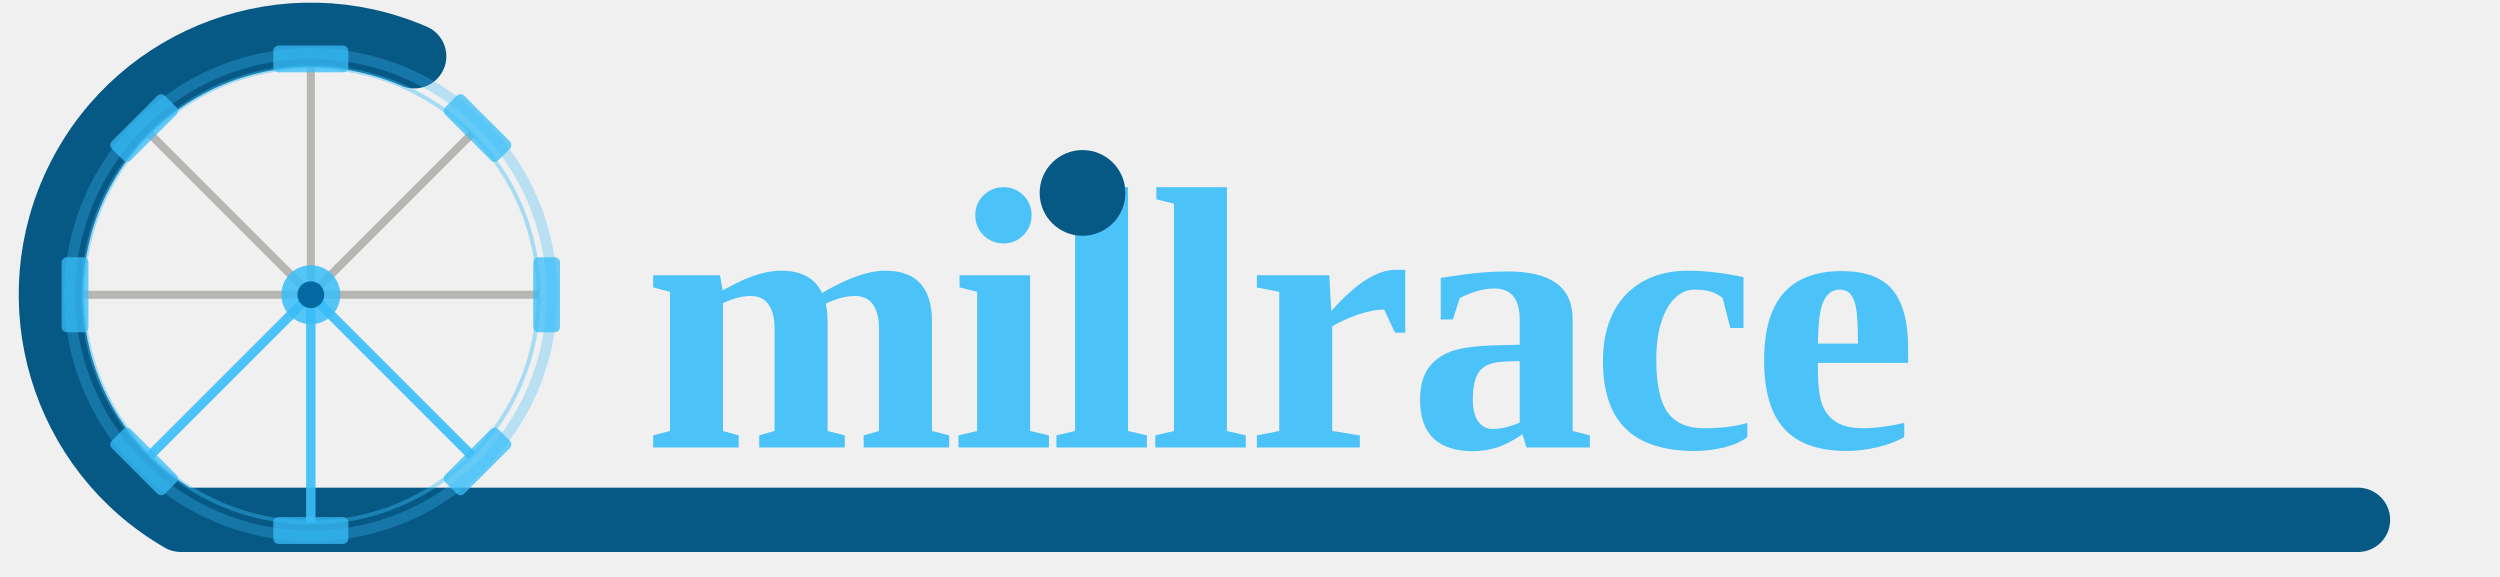
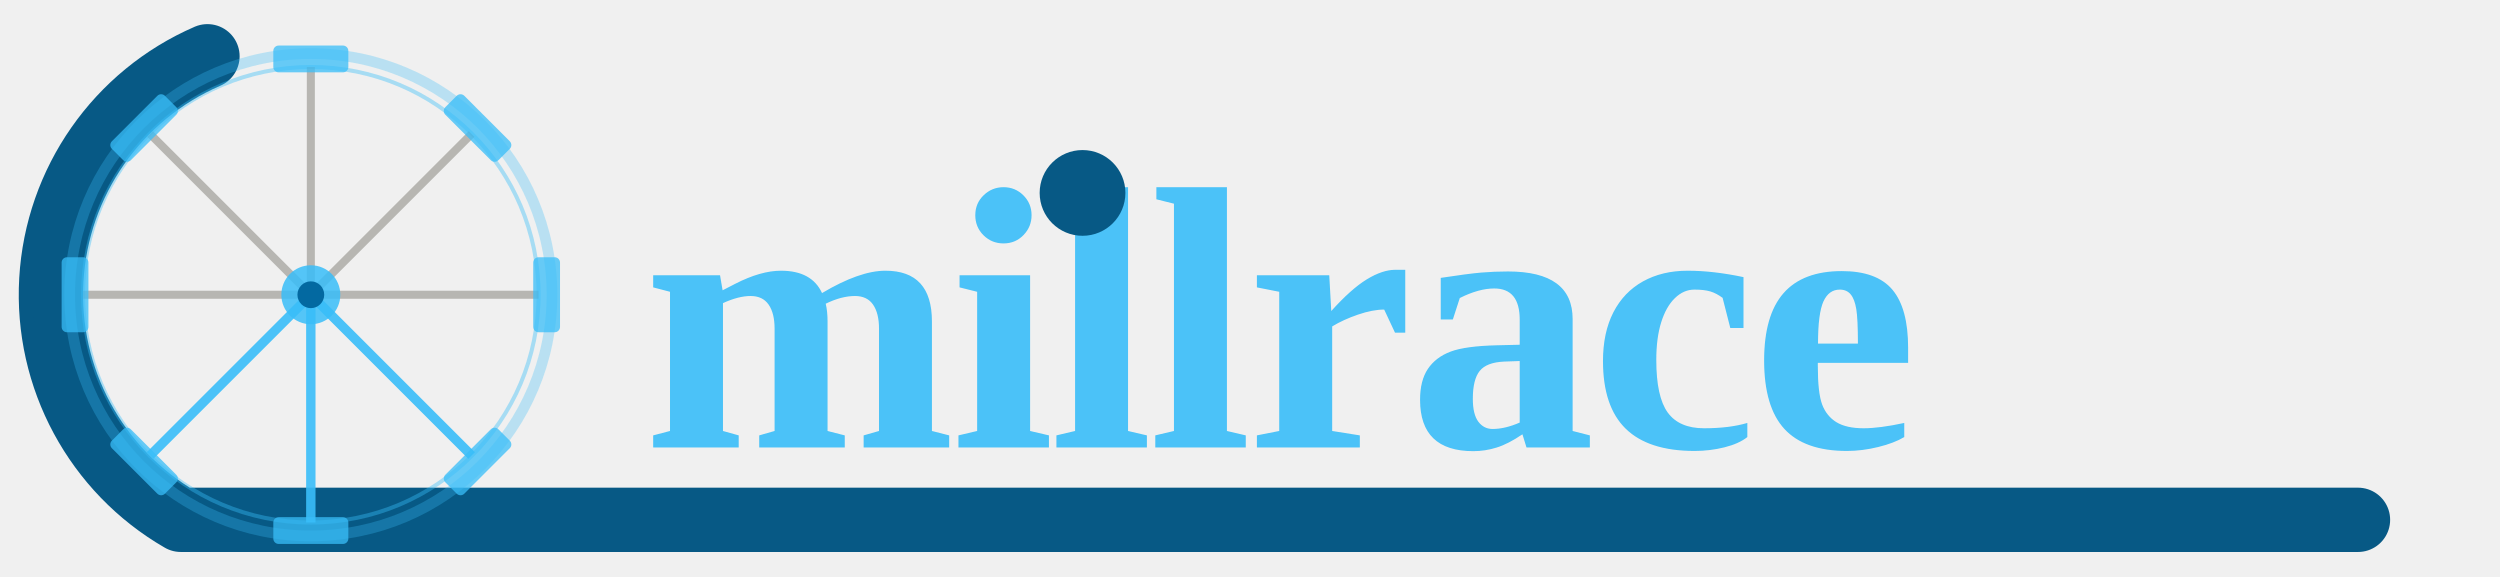
<svg xmlns="http://www.w3.org/2000/svg" width="100%" viewBox="-8 40 933 215" role="img">
  <defs>
    <mask id="imagine-text-gaps-kd530b" maskUnits="userSpaceOnUse">
      <rect x="-8" y="40" width="933" height="215" fill="white" />
      <rect x="218" y="77" width="662" height="163" fill="black" rx="2" />
    </mask>
  </defs>
  <g id="millrace-channel" aria-hidden="true">
-     <path d="M 146.575 61 A 97 97 0 0 0 59.492 234 L 872 234" fill="none" stroke="#075985" stroke-width="24" stroke-linecap="round" stroke-linejoin="round" style="fill:none;stroke:rgb(7, 89, 133);color:rgb(255, 255, 255);stroke-width:24px;stroke-linecap:round;stroke-linejoin:round;font-family:&quot;Anthropic Sans&quot;, -apple-system, &quot;system-ui&quot;, &quot;Segoe UI&quot;, sans-serif;font-size:16px;font-weight:400;text-anchor:start;dominant-baseline:auto" />
-     <path d="M 146.575 61 A 97 97 0 0 0 59.492 234" fill="none" stroke="#075985" stroke-width="14" stroke-dasharray="12 6" stroke-linecap="round" style="fill:none;stroke:rgb(7, 89, 133);color:rgb(255, 255, 255);stroke-width:14px;stroke-dasharray:12px, 6px;stroke-linecap:round;stroke-linejoin:miter;font-family:&quot;Anthropic Sans&quot;, -apple-system, &quot;system-ui&quot;, &quot;Segoe UI&quot;, sans-serif;font-size:16px;font-weight:400;text-anchor:start;dominant-baseline:auto" />
+     <path d="M 69.425 61 A 97 97 0 0 0 59.492 234 L 872 234" fill="none" stroke="#075985" stroke-width="24" stroke-linecap="round" stroke-linejoin="round" style="fill:none;stroke:rgb(7, 89, 133);color:rgb(255, 255, 255);stroke-width:24px;stroke-linecap:round;stroke-linejoin:round;font-family:&quot;Anthropic Sans&quot;, -apple-system, &quot;system-ui&quot;, &quot;Segoe UI&quot;, sans-serif;font-size:16px;font-weight:400;text-anchor:start;dominant-baseline:auto" />
+     <path d="M 69.425 61 A 97 97 0 0 0 59.492 234" fill="none" stroke="#075985" stroke-width="14" stroke-dasharray="12 6" stroke-linecap="round" style="fill:none;stroke:rgb(7, 89, 133);color:rgb(255, 255, 255);stroke-width:14px;stroke-dasharray:12px, 6px;stroke-linecap:round;stroke-linejoin:miter;font-family:&quot;Anthropic Sans&quot;, -apple-system, &quot;system-ui&quot;, &quot;Segoe UI&quot;, sans-serif;font-size:16px;font-weight:400;text-anchor:start;dominant-baseline:auto" />
    <line x1="59.492" y1="234" x2="872" y2="234" stroke="#075985" stroke-width="14" stroke-dasharray="12 6" stroke-linecap="round" mask="url(#imagine-text-gaps-kd530b)" style="fill:none;stroke:rgb(7, 89, 133);color:rgb(255, 255, 255);stroke-width:14px;stroke-dasharray:12px, 6px;stroke-linecap:round;stroke-linejoin:miter;font-family:&quot;Anthropic Sans&quot;, -apple-system, &quot;system-ui&quot;, &quot;Segoe UI&quot;, sans-serif;font-size:16px;font-weight:400;text-anchor:start;dominant-baseline:auto" />
  </g>
  <g style="fill:rgb(0, 0, 0);stroke:none;color:rgb(255, 255, 255);stroke-width:1px;stroke-linecap:butt;stroke-linejoin:miter;opacity:1;font-family:&quot;Anthropic Sans&quot;, -apple-system, &quot;system-ui&quot;, &quot;Segoe UI&quot;, sans-serif;font-size:16px;font-weight:400;text-anchor:start;dominant-baseline:auto">
    <circle cx="108" cy="150" r="90" fill="none" stroke="#38bdf8" stroke-width="4" opacity="0.3" style="fill:none;stroke:rgb(56, 189, 248);color:rgb(255, 255, 255);stroke-width:4px;stroke-linecap:butt;stroke-linejoin:miter;opacity:0.3;font-family:&quot;Anthropic Sans&quot;, -apple-system, &quot;system-ui&quot;, &quot;Segoe UI&quot;, sans-serif;font-size:16px;font-weight:400;text-anchor:start;dominant-baseline:auto" />
    <circle cx="108" cy="150" r="85" fill="none" stroke="#38bdf8" stroke-width="1.5" opacity="0.4" style="fill:none;stroke:rgb(56, 189, 248);color:rgb(255, 255, 255);stroke-width:1.5px;stroke-linecap:butt;stroke-linejoin:miter;opacity:0.4;font-family:&quot;Anthropic Sans&quot;, -apple-system, &quot;system-ui&quot;, &quot;Segoe UI&quot;, sans-serif;font-size:16px;font-weight:400;text-anchor:start;dominant-baseline:auto" />
    <g stroke="#888780" stroke-width="3" opacity="0.55" style="fill:rgb(0, 0, 0);stroke:rgb(136, 135, 128);color:rgb(255, 255, 255);stroke-width:3px;stroke-linecap:butt;stroke-linejoin:miter;opacity:0.55;font-family:&quot;Anthropic Sans&quot;, -apple-system, &quot;system-ui&quot;, &quot;Segoe UI&quot;, sans-serif;font-size:16px;font-weight:400;text-anchor:start;dominant-baseline:auto">
      <line x1="108" y1="150" x2="108" y2="65" style="fill:rgb(0, 0, 0);stroke:rgb(136, 135, 128);color:rgb(255, 255, 255);stroke-width:3px;stroke-linecap:butt;stroke-linejoin:miter;opacity:1;font-family:&quot;Anthropic Sans&quot;, -apple-system, &quot;system-ui&quot;, &quot;Segoe UI&quot;, sans-serif;font-size:16px;font-weight:400;text-anchor:start;dominant-baseline:auto" />
      <line x1="108" y1="150" x2="168" y2="90" style="fill:rgb(0, 0, 0);stroke:rgb(136, 135, 128);color:rgb(255, 255, 255);stroke-width:3px;stroke-linecap:butt;stroke-linejoin:miter;opacity:1;font-family:&quot;Anthropic Sans&quot;, -apple-system, &quot;system-ui&quot;, &quot;Segoe UI&quot;, sans-serif;font-size:16px;font-weight:400;text-anchor:start;dominant-baseline:auto" />
      <line x1="108" y1="150" x2="193" y2="150" style="fill:rgb(0, 0, 0);stroke:rgb(136, 135, 128);color:rgb(255, 255, 255);stroke-width:3px;stroke-linecap:butt;stroke-linejoin:miter;opacity:1;font-family:&quot;Anthropic Sans&quot;, -apple-system, &quot;system-ui&quot;, &quot;Segoe UI&quot;, sans-serif;font-size:16px;font-weight:400;text-anchor:start;dominant-baseline:auto" />
      <line x1="108" y1="150" x2="23" y2="150" style="fill:rgb(0, 0, 0);stroke:rgb(136, 135, 128);color:rgb(255, 255, 255);stroke-width:3px;stroke-linecap:butt;stroke-linejoin:miter;opacity:1;font-family:&quot;Anthropic Sans&quot;, -apple-system, &quot;system-ui&quot;, &quot;Segoe UI&quot;, sans-serif;font-size:16px;font-weight:400;text-anchor:start;dominant-baseline:auto" />
      <line x1="108" y1="150" x2="48" y2="90" style="fill:rgb(0, 0, 0);stroke:rgb(136, 135, 128);color:rgb(255, 255, 255);stroke-width:3px;stroke-linecap:butt;stroke-linejoin:miter;opacity:1;font-family:&quot;Anthropic Sans&quot;, -apple-system, &quot;system-ui&quot;, &quot;Segoe UI&quot;, sans-serif;font-size:16px;font-weight:400;text-anchor:start;dominant-baseline:auto" />
    </g>
    <g stroke="#38bdf8" stroke-width="3.5" opacity="0.9" style="fill:rgb(0, 0, 0);stroke:rgb(56, 189, 248);color:rgb(255, 255, 255);stroke-width:3.5px;stroke-linecap:butt;stroke-linejoin:miter;opacity:0.9;font-family:&quot;Anthropic Sans&quot;, -apple-system, &quot;system-ui&quot;, &quot;Segoe UI&quot;, sans-serif;font-size:16px;font-weight:400;text-anchor:start;dominant-baseline:auto">
      <line x1="108" y1="150" x2="168" y2="210" style="fill:rgb(0, 0, 0);stroke:rgb(56, 189, 248);color:rgb(255, 255, 255);stroke-width:3.5px;stroke-linecap:butt;stroke-linejoin:miter;opacity:1;font-family:&quot;Anthropic Sans&quot;, -apple-system, &quot;system-ui&quot;, &quot;Segoe UI&quot;, sans-serif;font-size:16px;font-weight:400;text-anchor:start;dominant-baseline:auto" />
      <line x1="108" y1="150" x2="108" y2="235" style="fill:rgb(0, 0, 0);stroke:rgb(56, 189, 248);color:rgb(255, 255, 255);stroke-width:3.5px;stroke-linecap:butt;stroke-linejoin:miter;opacity:1;font-family:&quot;Anthropic Sans&quot;, -apple-system, &quot;system-ui&quot;, &quot;Segoe UI&quot;, sans-serif;font-size:16px;font-weight:400;text-anchor:start;dominant-baseline:auto" />
      <line x1="108" y1="150" x2="48" y2="210" style="fill:rgb(0, 0, 0);stroke:rgb(56, 189, 248);color:rgb(255, 255, 255);stroke-width:3.5px;stroke-linecap:butt;stroke-linejoin:miter;opacity:1;font-family:&quot;Anthropic Sans&quot;, -apple-system, &quot;system-ui&quot;, &quot;Segoe UI&quot;, sans-serif;font-size:16px;font-weight:400;text-anchor:start;dominant-baseline:auto" />
    </g>
    <g fill="#38bdf8" opacity="0.75" style="fill:rgb(56, 189, 248);stroke:none;color:rgb(255, 255, 255);stroke-width:1px;stroke-linecap:butt;stroke-linejoin:miter;opacity:0.75;font-family:&quot;Anthropic Sans&quot;, -apple-system, &quot;system-ui&quot;, &quot;Segoe UI&quot;, sans-serif;font-size:16px;font-weight:400;text-anchor:start;dominant-baseline:auto">
      <rect x="94" y="57" width="28" height="10" rx="2" transform="rotate(0 108 150)" style="fill:rgb(56, 189, 248);stroke:none;color:rgb(255, 255, 255);stroke-width:1px;stroke-linecap:butt;stroke-linejoin:miter;opacity:1;font-family:&quot;Anthropic Sans&quot;, -apple-system, &quot;system-ui&quot;, &quot;Segoe UI&quot;, sans-serif;font-size:16px;font-weight:400;text-anchor:start;dominant-baseline:auto" />
      <rect x="94" y="57" width="28" height="10" rx="2" transform="rotate(45 108 150)" style="fill:rgb(56, 189, 248);stroke:none;color:rgb(255, 255, 255);stroke-width:1px;stroke-linecap:butt;stroke-linejoin:miter;opacity:1;font-family:&quot;Anthropic Sans&quot;, -apple-system, &quot;system-ui&quot;, &quot;Segoe UI&quot;, sans-serif;font-size:16px;font-weight:400;text-anchor:start;dominant-baseline:auto" />
      <rect x="94" y="57" width="28" height="10" rx="2" transform="rotate(90 108 150)" style="fill:rgb(56, 189, 248);stroke:none;color:rgb(255, 255, 255);stroke-width:1px;stroke-linecap:butt;stroke-linejoin:miter;opacity:1;font-family:&quot;Anthropic Sans&quot;, -apple-system, &quot;system-ui&quot;, &quot;Segoe UI&quot;, sans-serif;font-size:16px;font-weight:400;text-anchor:start;dominant-baseline:auto" />
      <rect x="94" y="57" width="28" height="10" rx="2" transform="rotate(135 108 150)" style="fill:rgb(56, 189, 248);stroke:none;color:rgb(255, 255, 255);stroke-width:1px;stroke-linecap:butt;stroke-linejoin:miter;opacity:1;font-family:&quot;Anthropic Sans&quot;, -apple-system, &quot;system-ui&quot;, &quot;Segoe UI&quot;, sans-serif;font-size:16px;font-weight:400;text-anchor:start;dominant-baseline:auto" />
      <rect x="94" y="57" width="28" height="10" rx="2" transform="rotate(180 108 150)" style="fill:rgb(56, 189, 248);stroke:none;color:rgb(255, 255, 255);stroke-width:1px;stroke-linecap:butt;stroke-linejoin:miter;opacity:1;font-family:&quot;Anthropic Sans&quot;, -apple-system, &quot;system-ui&quot;, &quot;Segoe UI&quot;, sans-serif;font-size:16px;font-weight:400;text-anchor:start;dominant-baseline:auto" />
      <rect x="94" y="57" width="28" height="10" rx="2" transform="rotate(225 108 150)" style="fill:rgb(56, 189, 248);stroke:none;color:rgb(255, 255, 255);stroke-width:1px;stroke-linecap:butt;stroke-linejoin:miter;opacity:1;font-family:&quot;Anthropic Sans&quot;, -apple-system, &quot;system-ui&quot;, &quot;Segoe UI&quot;, sans-serif;font-size:16px;font-weight:400;text-anchor:start;dominant-baseline:auto" />
      <rect x="94" y="57" width="28" height="10" rx="2" transform="rotate(270 108 150)" style="fill:rgb(56, 189, 248);stroke:none;color:rgb(255, 255, 255);stroke-width:1px;stroke-linecap:butt;stroke-linejoin:miter;opacity:1;font-family:&quot;Anthropic Sans&quot;, -apple-system, &quot;system-ui&quot;, &quot;Segoe UI&quot;, sans-serif;font-size:16px;font-weight:400;text-anchor:start;dominant-baseline:auto" />
      <rect x="94" y="57" width="28" height="10" rx="2" transform="rotate(315 108 150)" style="fill:rgb(56, 189, 248);stroke:none;color:rgb(255, 255, 255);stroke-width:1px;stroke-linecap:butt;stroke-linejoin:miter;opacity:1;font-family:&quot;Anthropic Sans&quot;, -apple-system, &quot;system-ui&quot;, &quot;Segoe UI&quot;, sans-serif;font-size:16px;font-weight:400;text-anchor:start;dominant-baseline:auto" />
    </g>
    <circle cx="108" cy="150" r="11" fill="#38bdf8" opacity="0.85" style="fill:rgb(56, 189, 248);stroke:none;color:rgb(255, 255, 255);stroke-width:1px;stroke-linecap:butt;stroke-linejoin:miter;opacity:0.85;font-family:&quot;Anthropic Sans&quot;, -apple-system, &quot;system-ui&quot;, &quot;Segoe UI&quot;, sans-serif;font-size:16px;font-weight:400;text-anchor:start;dominant-baseline:auto" />
    <circle cx="108" cy="150" r="5" fill="#0369a1" style="fill:rgb(3, 105, 161);stroke:none;color:rgb(255, 255, 255);stroke-width:1px;stroke-linecap:butt;stroke-linejoin:miter;opacity:1;font-family:&quot;Anthropic Sans&quot;, -apple-system, &quot;system-ui&quot;, &quot;Segoe UI&quot;, sans-serif;font-size:16px;font-weight:400;text-anchor:start;dominant-baseline:auto" />
  </g>
  <text x="232" y="207" font-family="Georgia, 'Times New Roman', serif" font-size="140" font-weight="700" letter-spacing="-2" fill="#38bdf8" opacity="0.9" style="fill:rgb(56, 189, 248);stroke:none;color:rgb(255, 255, 255);stroke-width:1px;stroke-linecap:butt;stroke-linejoin:miter;opacity:0.9;font-family:Georgia, &quot;Times New Roman&quot;, serif;font-size:140px;font-weight:700;text-anchor:start;dominant-baseline:auto">millrace</text>
  <circle cx="396" cy="112" r="16" fill="#075985" opacity="1" style="fill:rgb(7, 89, 133);opacity:1" aria-hidden="true" />
</svg>
